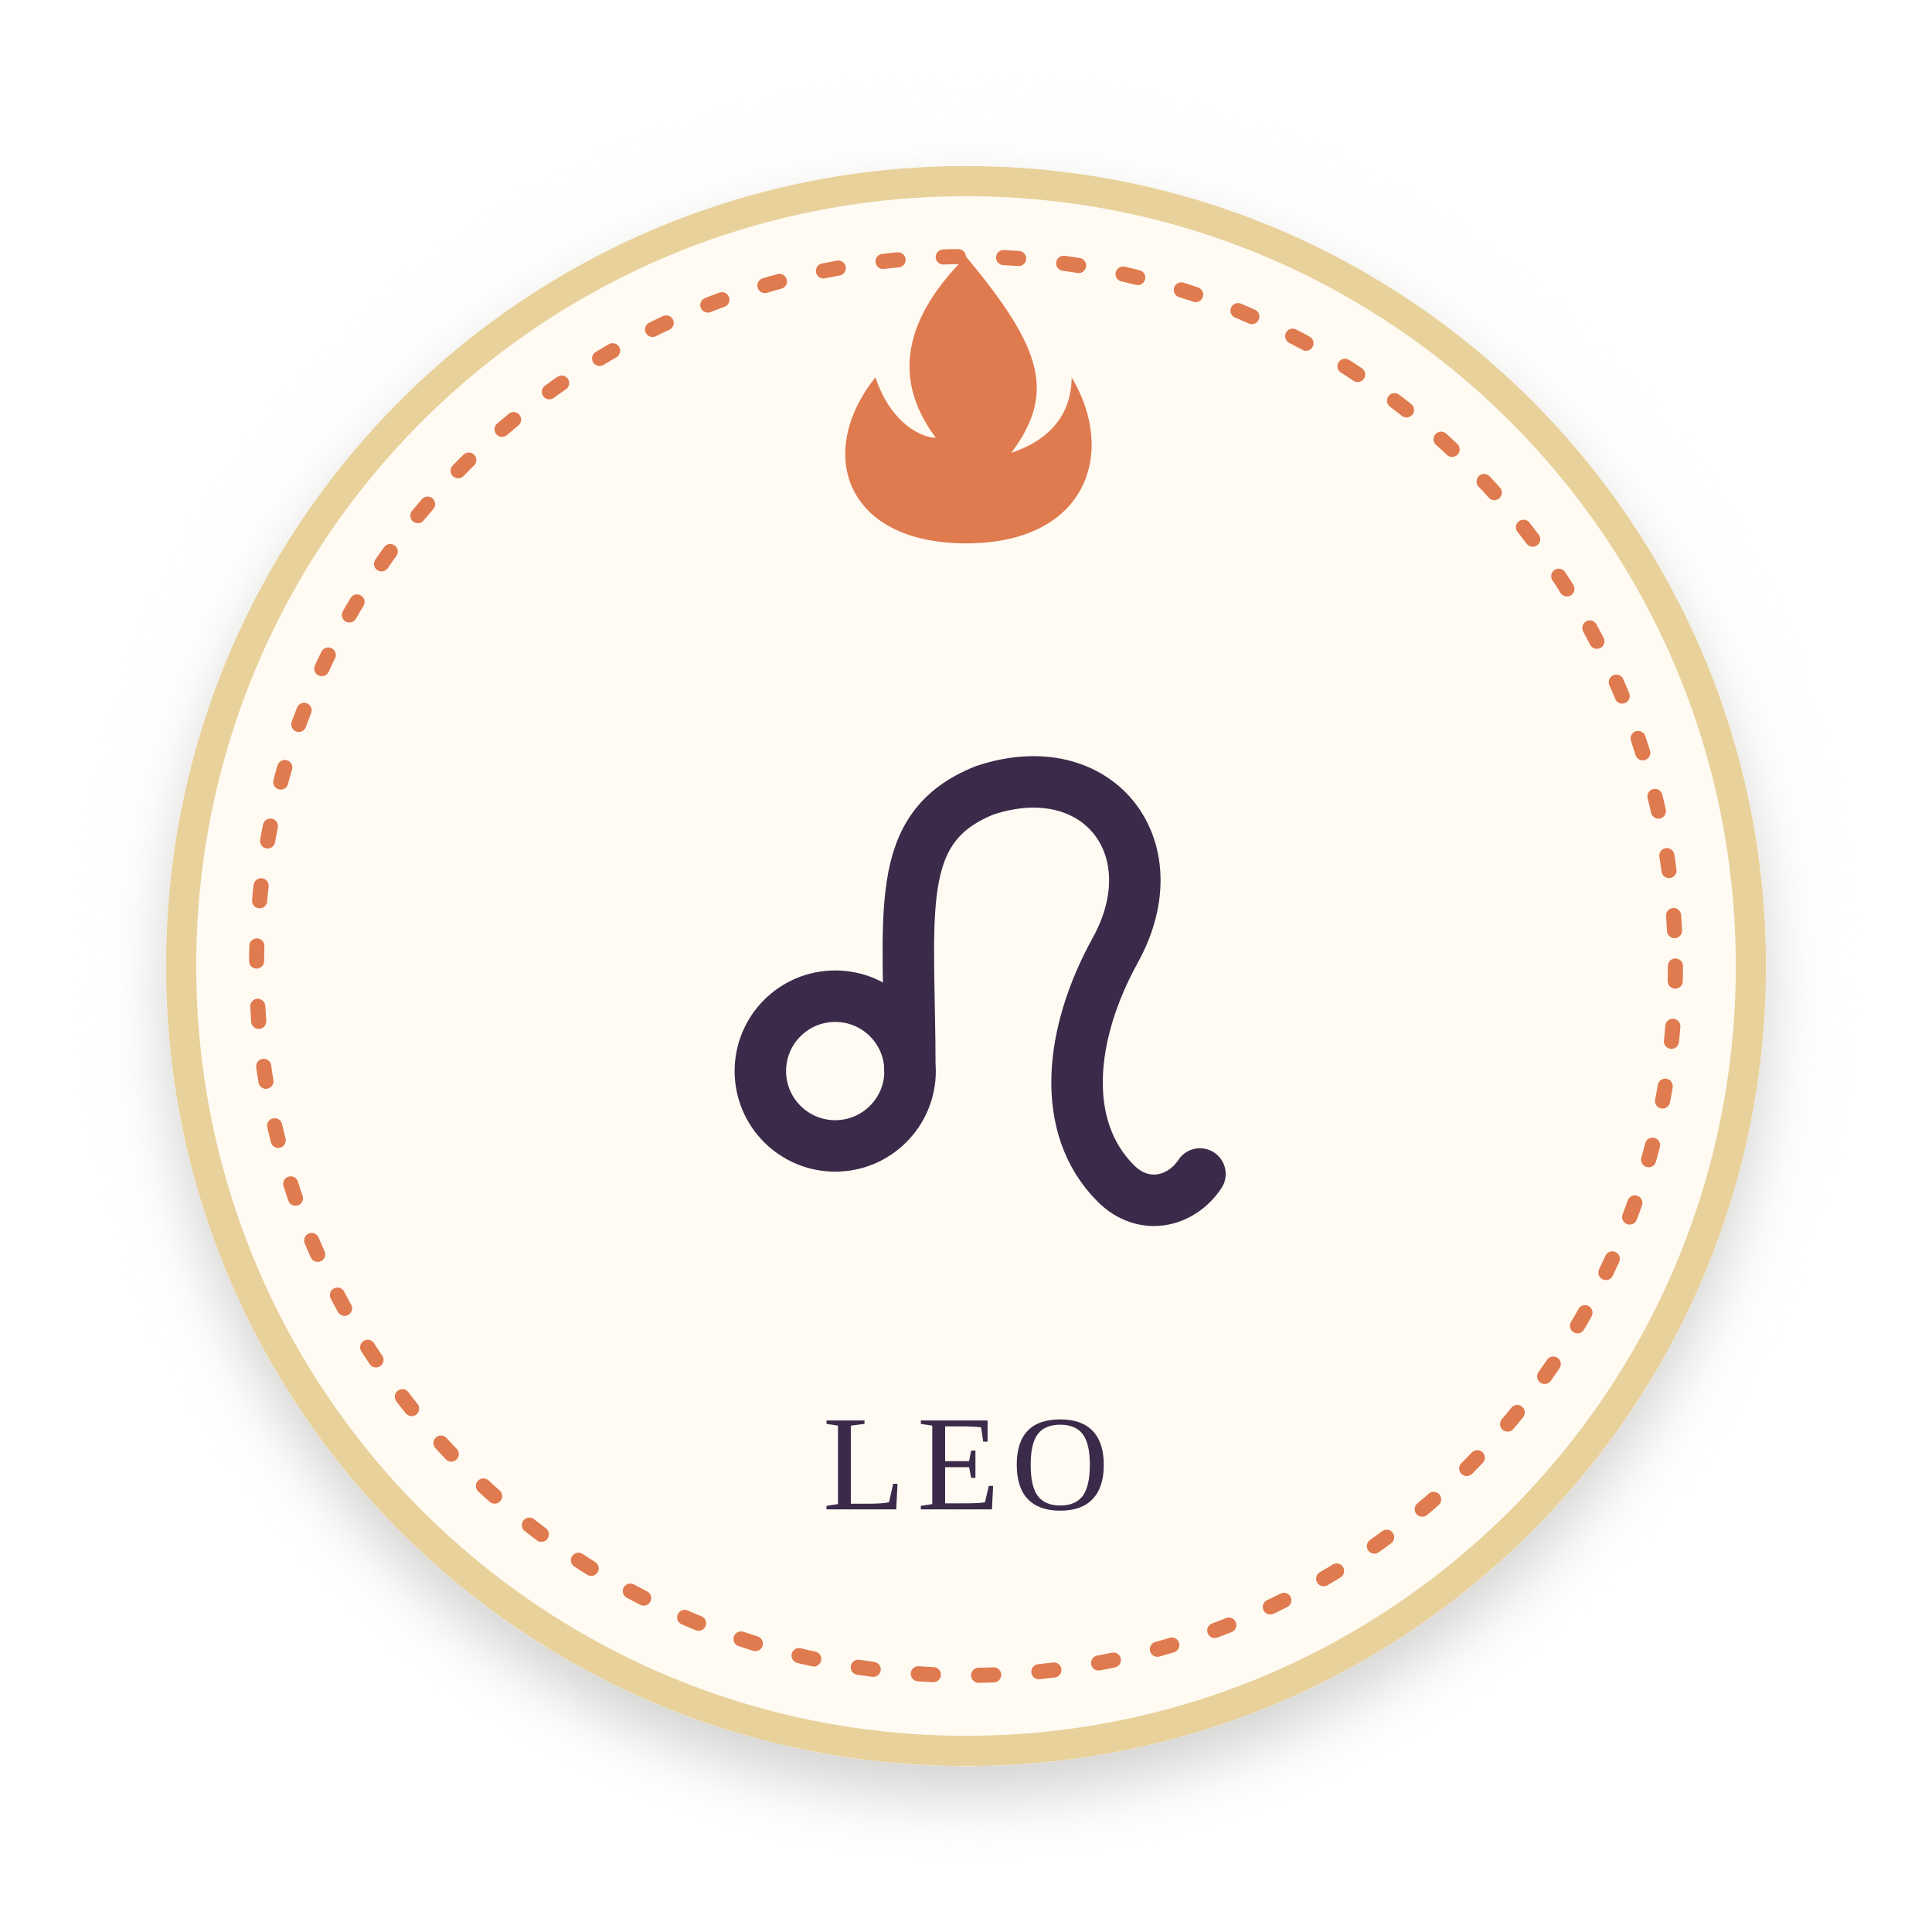
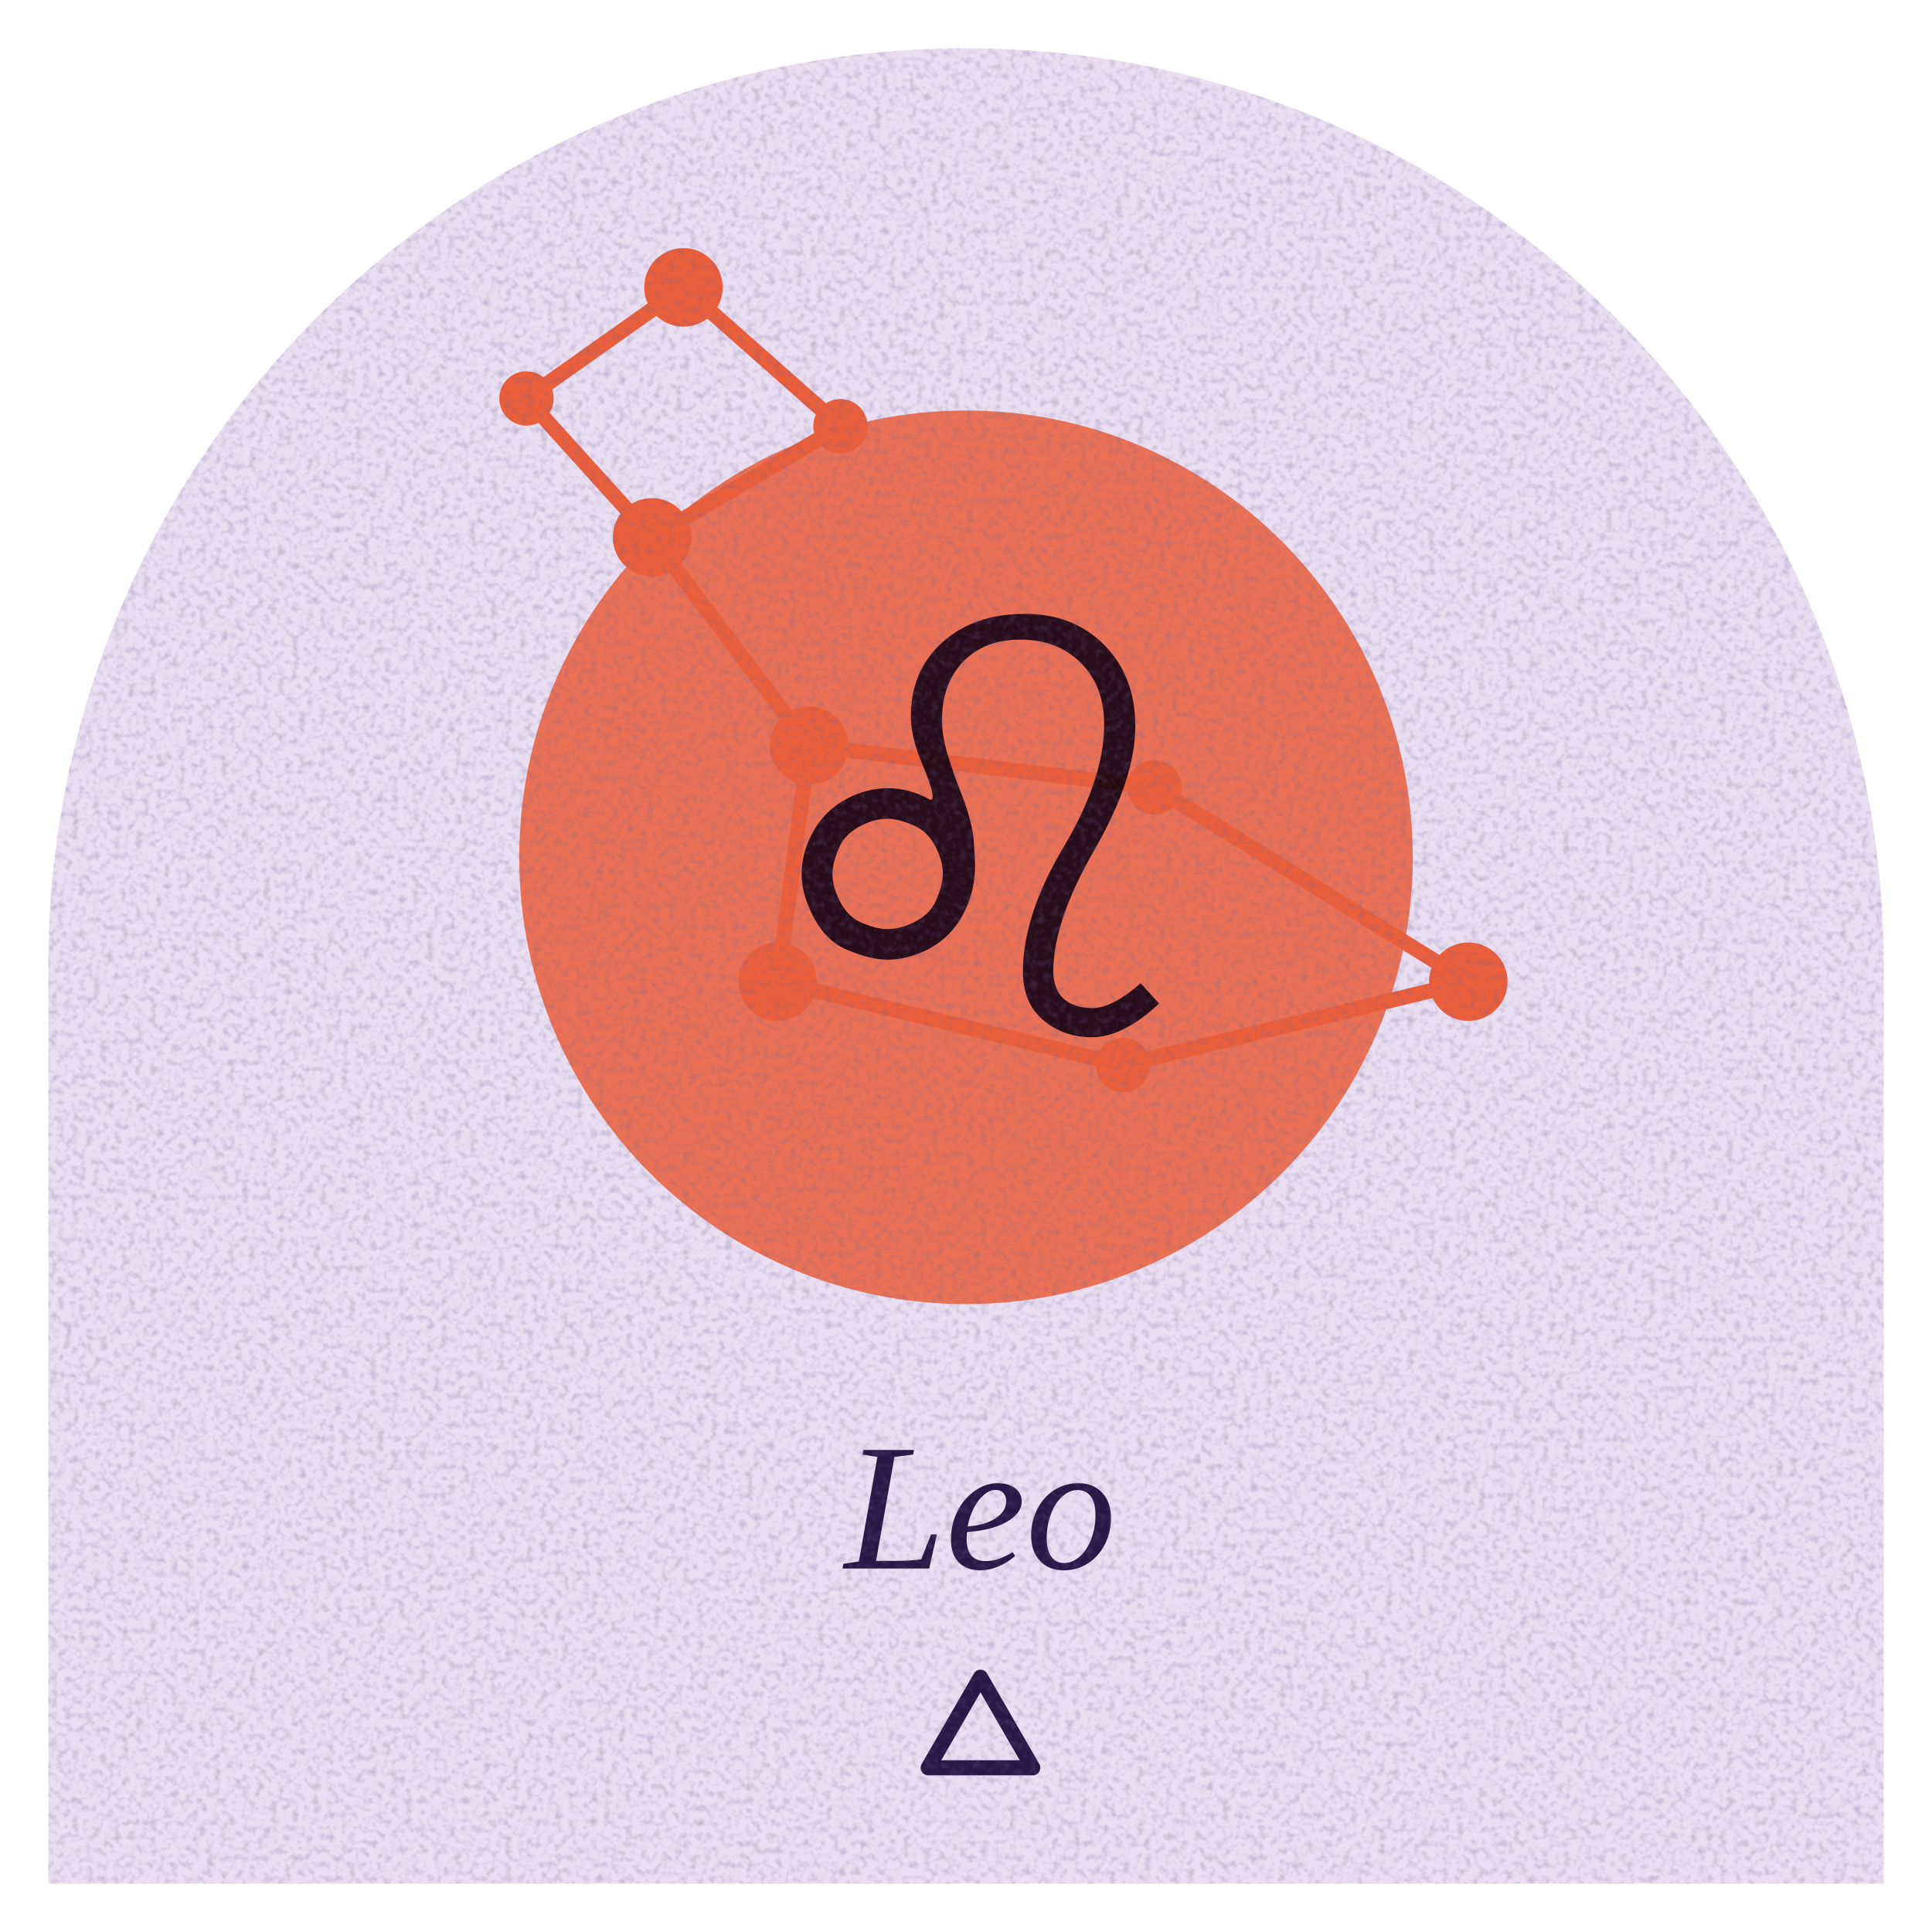
- <svg xmlns="http://www.w3.org/2000/svg" width="256" height="256" viewBox="0 0 256 256" role="img" aria-labelledby="title desc">
+ <svg xmlns="http://www.w3.org/2000/svg" width="320" height="320" viewBox="0 0 320 320" role="img" aria-labelledby="zo-leo-t zo-leo-d">
  <defs>
-     <radialGradient id="halo">
-       <stop stop-color="#fff" stop-opacity=".92" />
-       <stop offset=".55" stop-color="#F6E6C7" stop-opacity=".45" />
-       <stop offset="1" stop-color="#fff" stop-opacity="0" />
-     </radialGradient>
-     <linearGradient id="petal" x1="0" y1="0" x2="0" y2="1">
-       <stop stop-color="#E07A4F" stop-opacity=".95" />
-       <stop offset="1" stop-color="#3B2A4A" />
-     </linearGradient>
-     <filter id="shadow" x="-20%" y="-20%" width="140%" height="150%">
-       <feGaussianBlur in="SourceAlpha" stdDeviation="4" />
-       <feOffset dy="4" />
-       <feComponentTransfer>
-         <feFuncA type="linear" slope=".17" />
-       </feComponentTransfer>
-       <feMerge>
-         <feMergeNode />
-         <feMergeNode in="SourceGraphic" />
-       </feMerge>
+     <clipPath id="zo-leo-clip">
+       <path d="M8 312 V160 A152 152 0 0 1 312 160 V312Z" />
+     </clipPath>
+     <filter id="zo-leo-grain" x="0" y="0" width="100%" height="100%">
+       <feTurbulence type="fractalNoise" baseFrequency=".85" numOctaves="2" seed="42" />
+       <feColorMatrix type="matrix" values="0 0 0 0 .17 0 0 0 0 .11 0 0 0 0 .29 0 0 0 -1.4 .78" />
    </filter>
  </defs>
-   <circle cx="128" cy="128" r="122" fill="url(#halo)" />
-   <g filter="url(#shadow)">
-     <circle cx="128" cy="128" r="104" fill="#FFFBF3" stroke="#E8D19B" stroke-width="4" />
-     <circle cx="128" cy="128" r="94" fill="none" stroke="#E07A4F" stroke-width="2" stroke-dasharray="2 6" stroke-linecap="round" />
-     <path d="M128 34C138 46 140 52 134 60C140 58 142 54 142 50C148 60 144 72 128 72C112 72 108 60 116 50C118 56 122 58 124 58C118 50 120 42 128 34Z" fill="#E07A4F" />
-     <g transform="translate(128 132) scale(.62) translate(-128 -128)">
-       <path d="M100 128a16 16 0 1 0 0.1 0ZM116 144C116 110 112 92 132 84C156 76 172 96 160 118C150 136 148 156 160 168C166 174 174 172 178 166" fill="none" stroke="#3B2A4A" stroke-width="11" stroke-linecap="round" stroke-linejoin="round" />
+   <g clip-path="url(#zo-leo-clip)">
+     <g fill="#EADFF2">
+       <path d="M8 312 V160 A152 152 0 0 1 312 160 V312Z" />
    </g>
-     <text x="128" y="200" text-anchor="middle" font-family="Georgia, 'Times New Roman', serif" font-size="18" letter-spacing="1.5" fill="#3B2A4A">LEO</text>
+     <g style="mix-blend-mode:multiply">
+       <circle cx="160" cy="142" r="74" fill="#FF6B3D" opacity=".85" />
+       <line x1="108" y1="89" x2="87.2" y2="66" stroke="#FF6B3D" stroke-width="2.5" stroke-linecap="round" />
+       <line x1="87.2" y1="66" x2="113.2" y2="47.6" stroke="#FF6B3D" stroke-width="2.5" stroke-linecap="round" />
+       <line x1="113.2" y1="47.6" x2="139.2" y2="70.6" stroke="#FF6B3D" stroke-width="2.5" stroke-linecap="round" />
+       <line x1="139.2" y1="70.6" x2="108" y2="89" stroke="#FF6B3D" stroke-width="2.5" stroke-linecap="round" />
+       <line x1="108" y1="89" x2="134" y2="123.5" stroke="#FF6B3D" stroke-width="2.5" stroke-linecap="round" />
+       <line x1="134" y1="123.5" x2="191.2" y2="130.4" stroke="#FF6B3D" stroke-width="2.5" stroke-linecap="round" />
+       <line x1="191.2" y1="130.4" x2="243.2" y2="162.6" stroke="#FF6B3D" stroke-width="2.5" stroke-linecap="round" />
+       <line x1="243.2" y1="162.6" x2="186" y2="176.4" stroke="#FF6B3D" stroke-width="2.5" stroke-linecap="round" />
+       <line x1="186" y1="176.4" x2="128.8" y2="162.6" stroke="#FF6B3D" stroke-width="2.5" stroke-linecap="round" />
+       <line x1="128.8" y1="162.6" x2="134" y2="123.5" stroke="#FF6B3D" stroke-width="2.5" stroke-linecap="round" />
+       <circle cx="108" cy="89" r="6.5" fill="#FF6B3D" />
+       <circle cx="87.2" cy="66" r="4.5" fill="#FF6B3D" />
+       <circle cx="113.2" cy="47.6" r="6.5" fill="#FF6B3D" />
+       <circle cx="139.2" cy="70.6" r="4.5" fill="#FF6B3D" />
+       <circle cx="134" cy="123.5" r="6.5" fill="#FF6B3D" />
+       <circle cx="191.2" cy="130.4" r="4.5" fill="#FF6B3D" />
+       <circle cx="243.2" cy="162.6" r="6.5" fill="#FF6B3D" />
+       <circle cx="186" cy="176.4" r="4.5" fill="#FF6B3D" />
+       <circle cx="128.8" cy="162.6" r="6.5" fill="#FF6B3D" />
+     </g>
+     <g style="mix-blend-mode:multiply" transform="translate(2.4 1.8)">
+       <text x="160" y="170" text-anchor="middle" font-family="'Apple Symbols','Segoe UI Symbol','Noto Sans Symbols 2','DejaVu Sans',serif" font-size="96" fill="#2B1B4A">♌︎</text>
+       <text x="160" y="258" text-anchor="middle" font-family="Georgia,'Times New Roman',serif" font-style="italic" font-size="30" fill="#2B1B4A">Leo</text>
+       <polygon points="160,276 168.66,291 151.34,291" fill="none" stroke="#2B1B4A" stroke-width="2.5" stroke-linejoin="round" />
+     </g>
+     <rect width="320" height="320" filter="url(#zo-leo-grain)" opacity=".5" />
  </g>
</svg>
